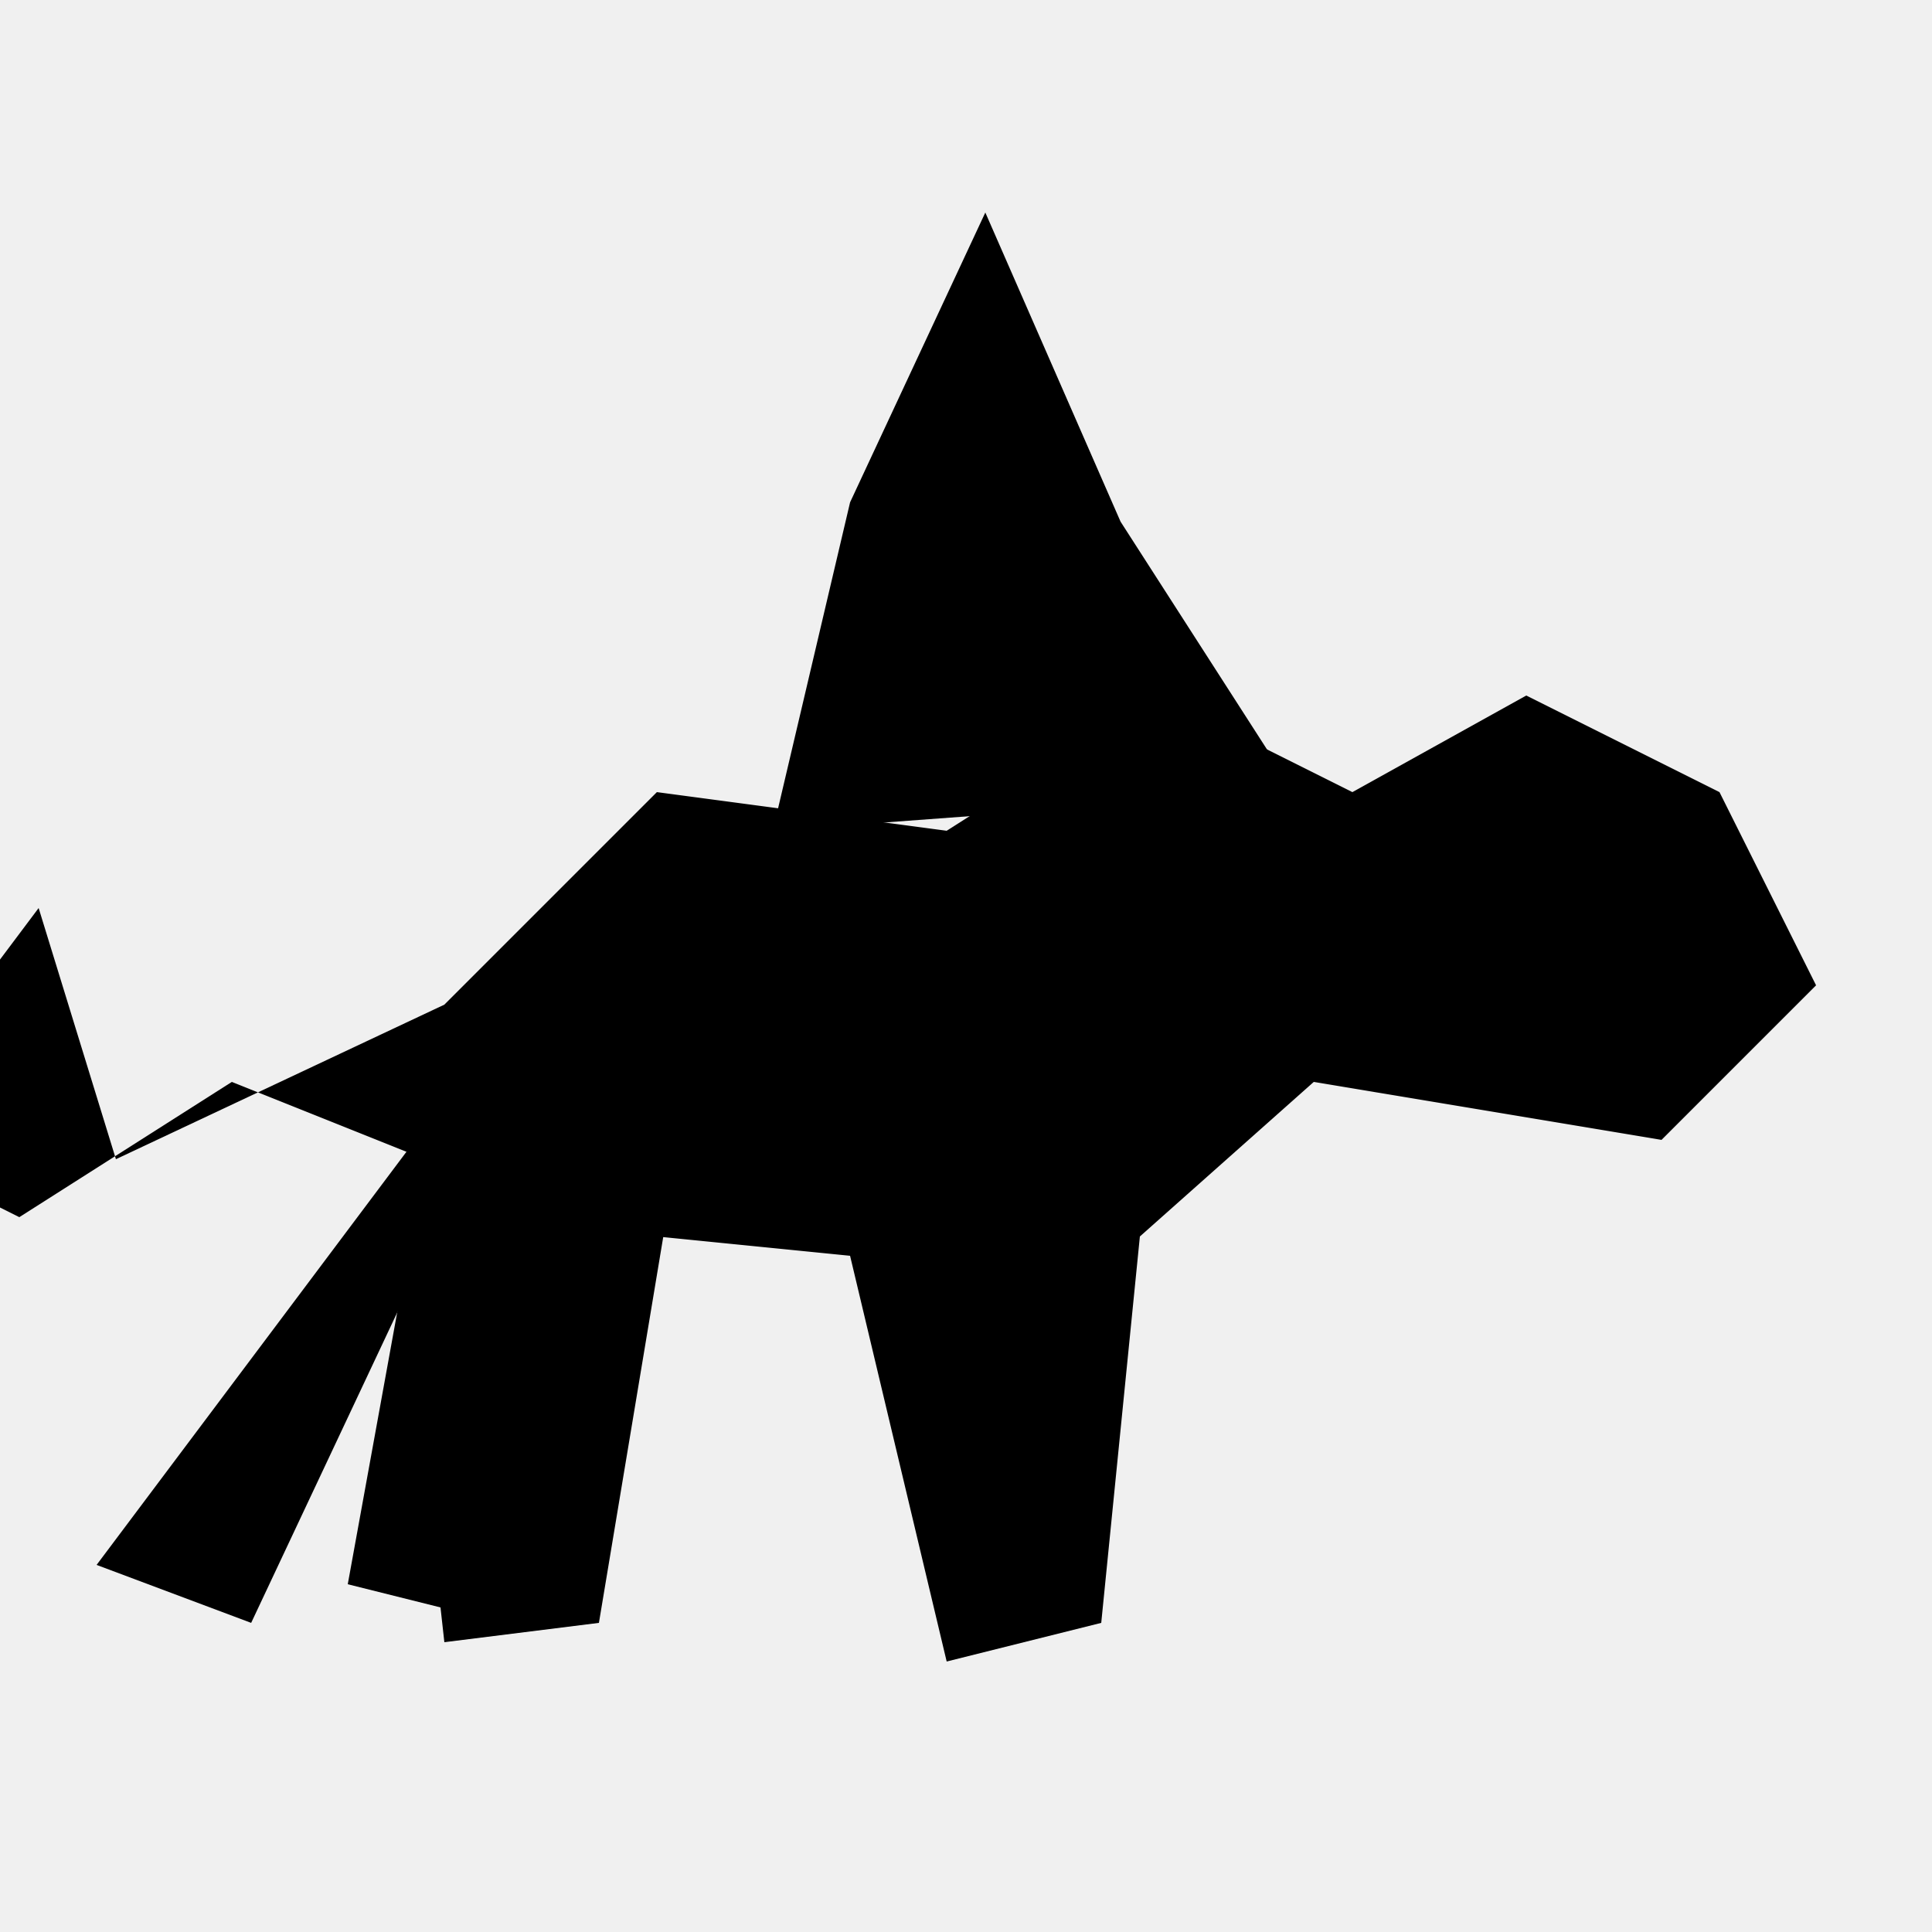
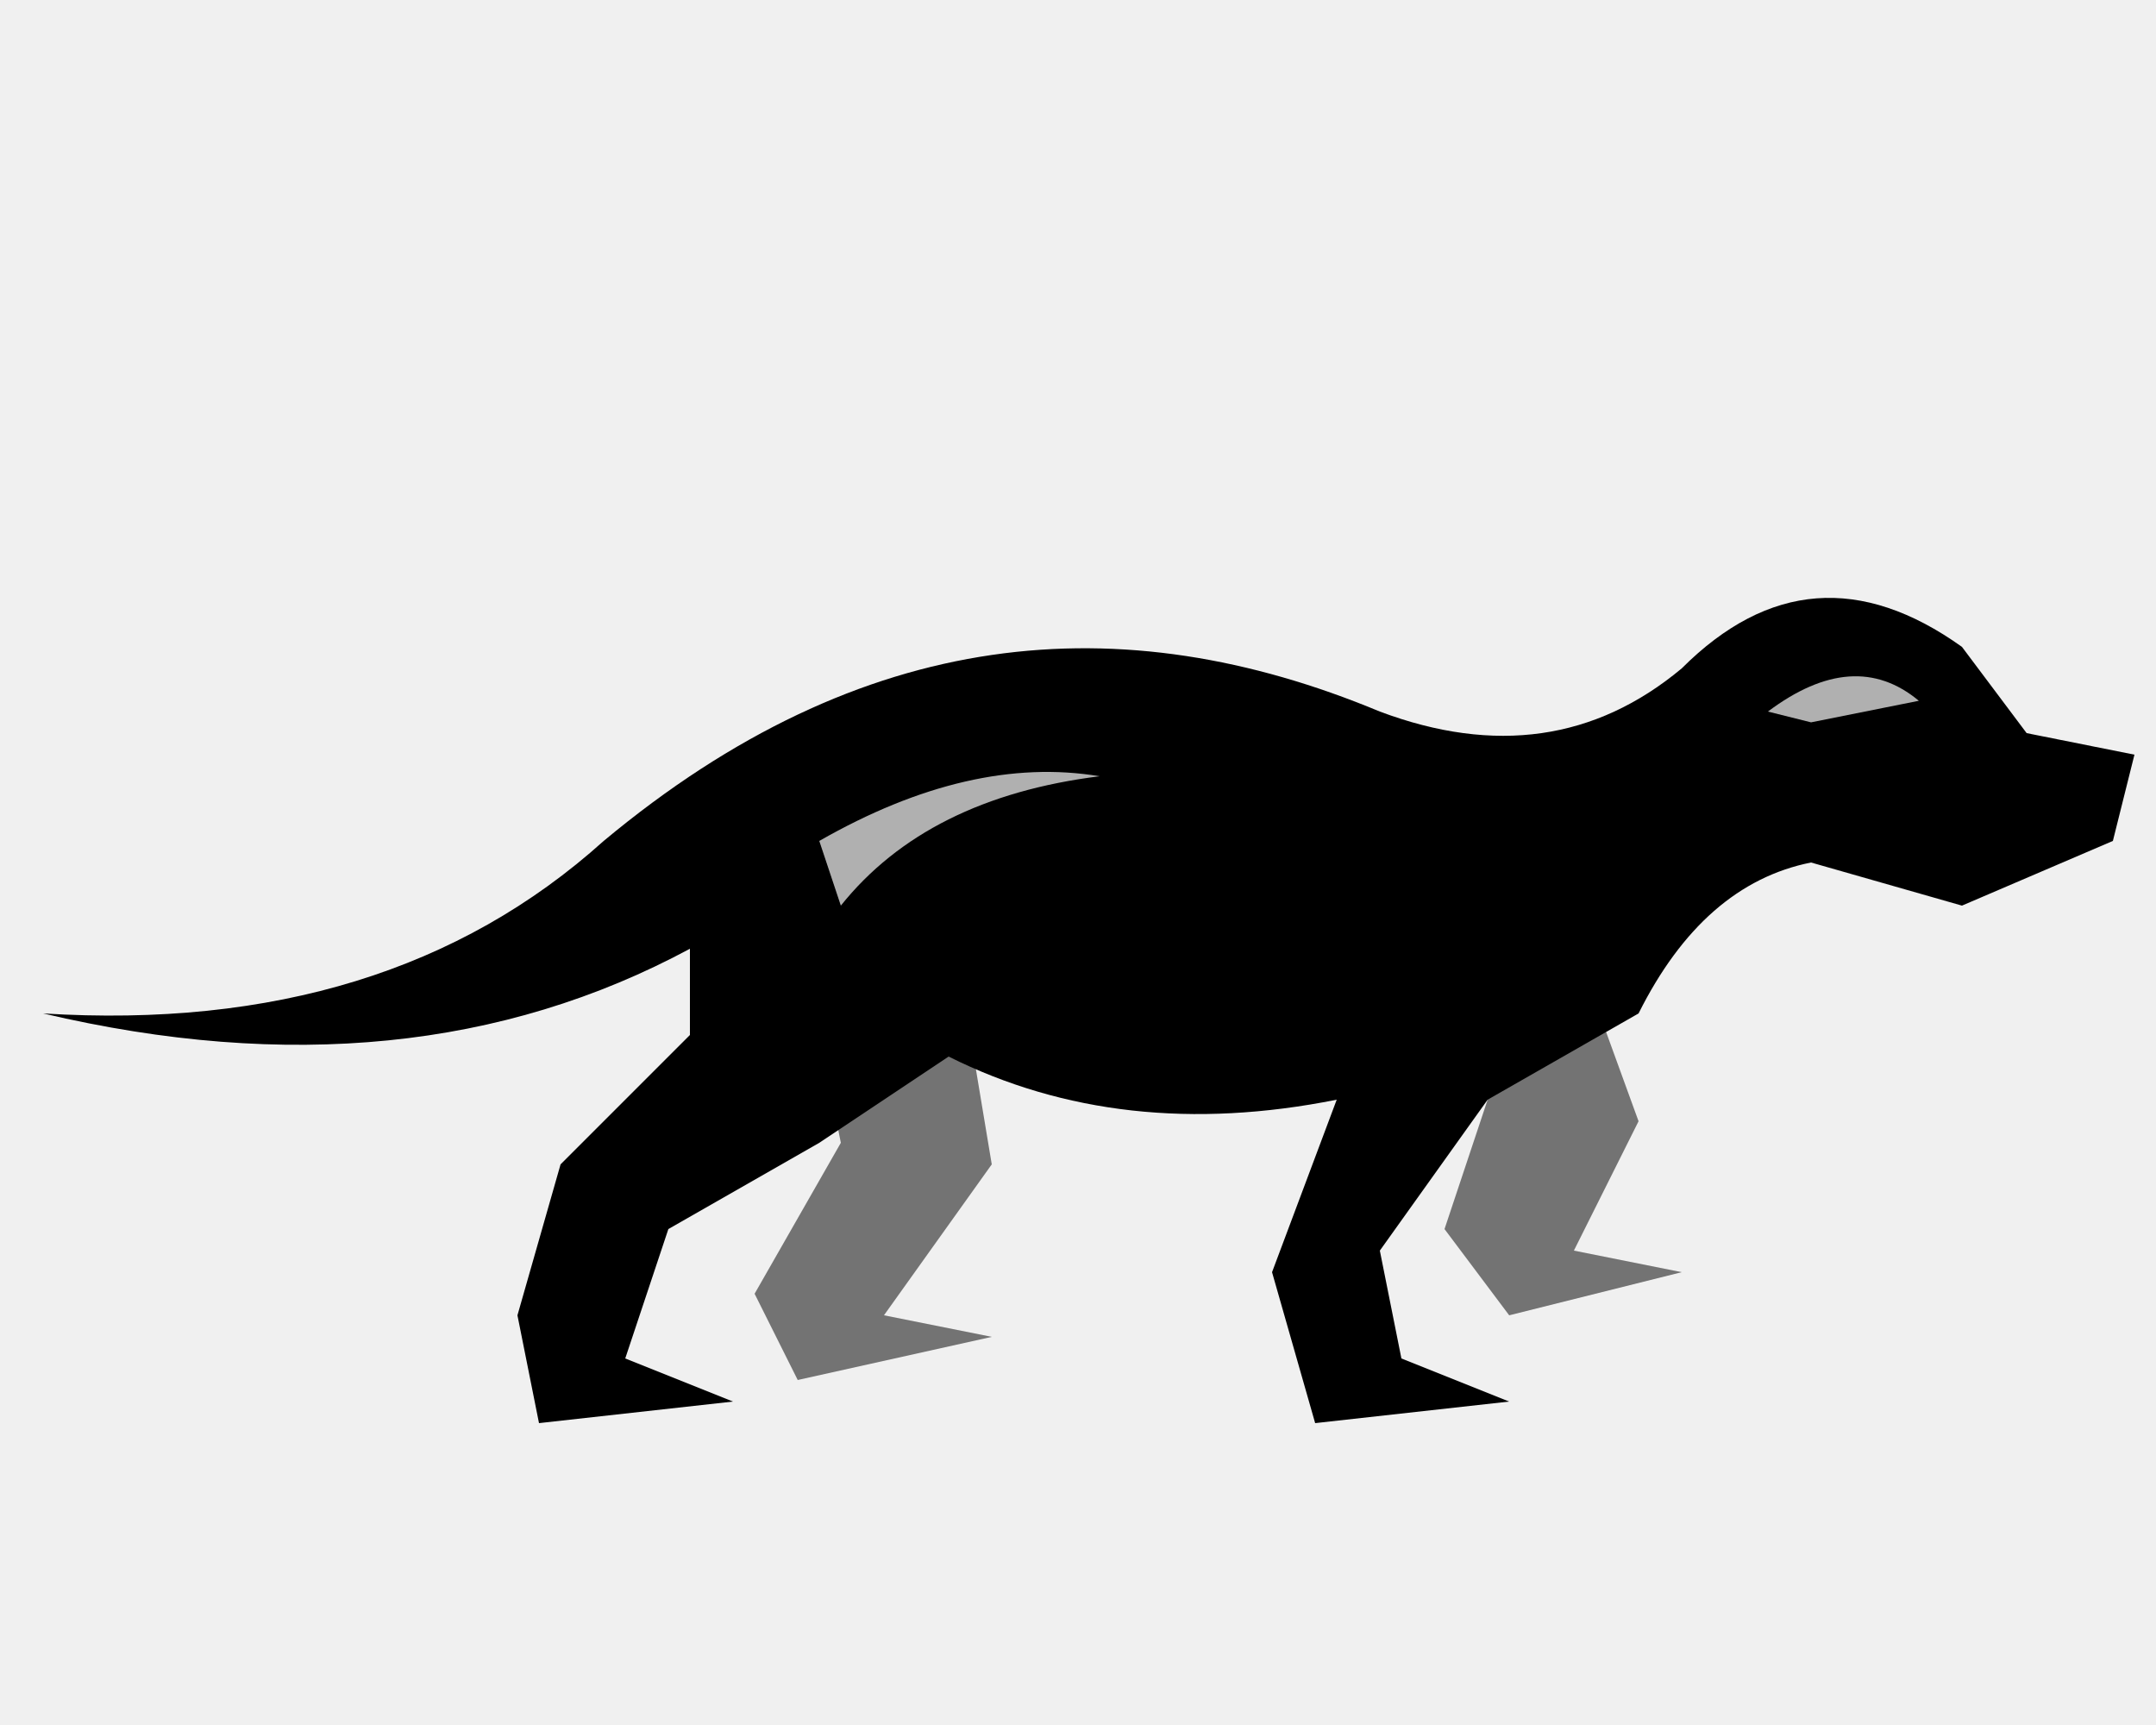
- <svg xmlns="http://www.w3.org/2000/svg" viewBox="0 0 100 100">
-   <path fill="currentColor" d="m6 60 17-8 11-11 15 2 11-7 10 5 9-5 10 5 5 10-8 8-18-3-9 8-2 20-8 2-5-21-10-1-8 20-8-2 4-22-10-4-11 7-8-4 9-12z" />
-   <path fill="currentColor" d="m40 43 4-17 7-15 7 16 9 14z" />
-   <path fill="currentColor" d="m23 57 12 3-4 24-8 1-2-18-8 17-8-3z" />
+ <svg xmlns="http://www.w3.org/2000/svg" viewBox="0 0 100 80">
+   <mask id="detail">
+     <path fill="white" d="M2 47 Q18 48 28 39 C40 29 52 28 64 33 Q72 36 78 31 Q84 25 91 30 L94 34 99 35 98 39 91 42 84 40 Q79 41 76 47 L69 51 64 58 65 63 70 65 61 66 59 59 62 51 Q52 53 44 49 L38 53 31 57 29 63 34 65 25 66 24 61 26 54 32 48 32 44 Q19 51 2 47Z" />
+     <path fill="#444" d="M82 33q4-3 7-.5l-5 1z M38 39q7-4 13-3-8 1-12 6z" />
+   </mask>
+   <path fill="currentColor" opacity=".52" d="M37 43 L44 42 46 54 41 61 46 62 37 64 35 60 39 53Z M64 42 L72 41 76 52 73 58 78 59 70 61 67 57 69 51Z" />
+   <rect width="100" height="80" fill="currentColor" mask="url(#detail)" />
</svg>
